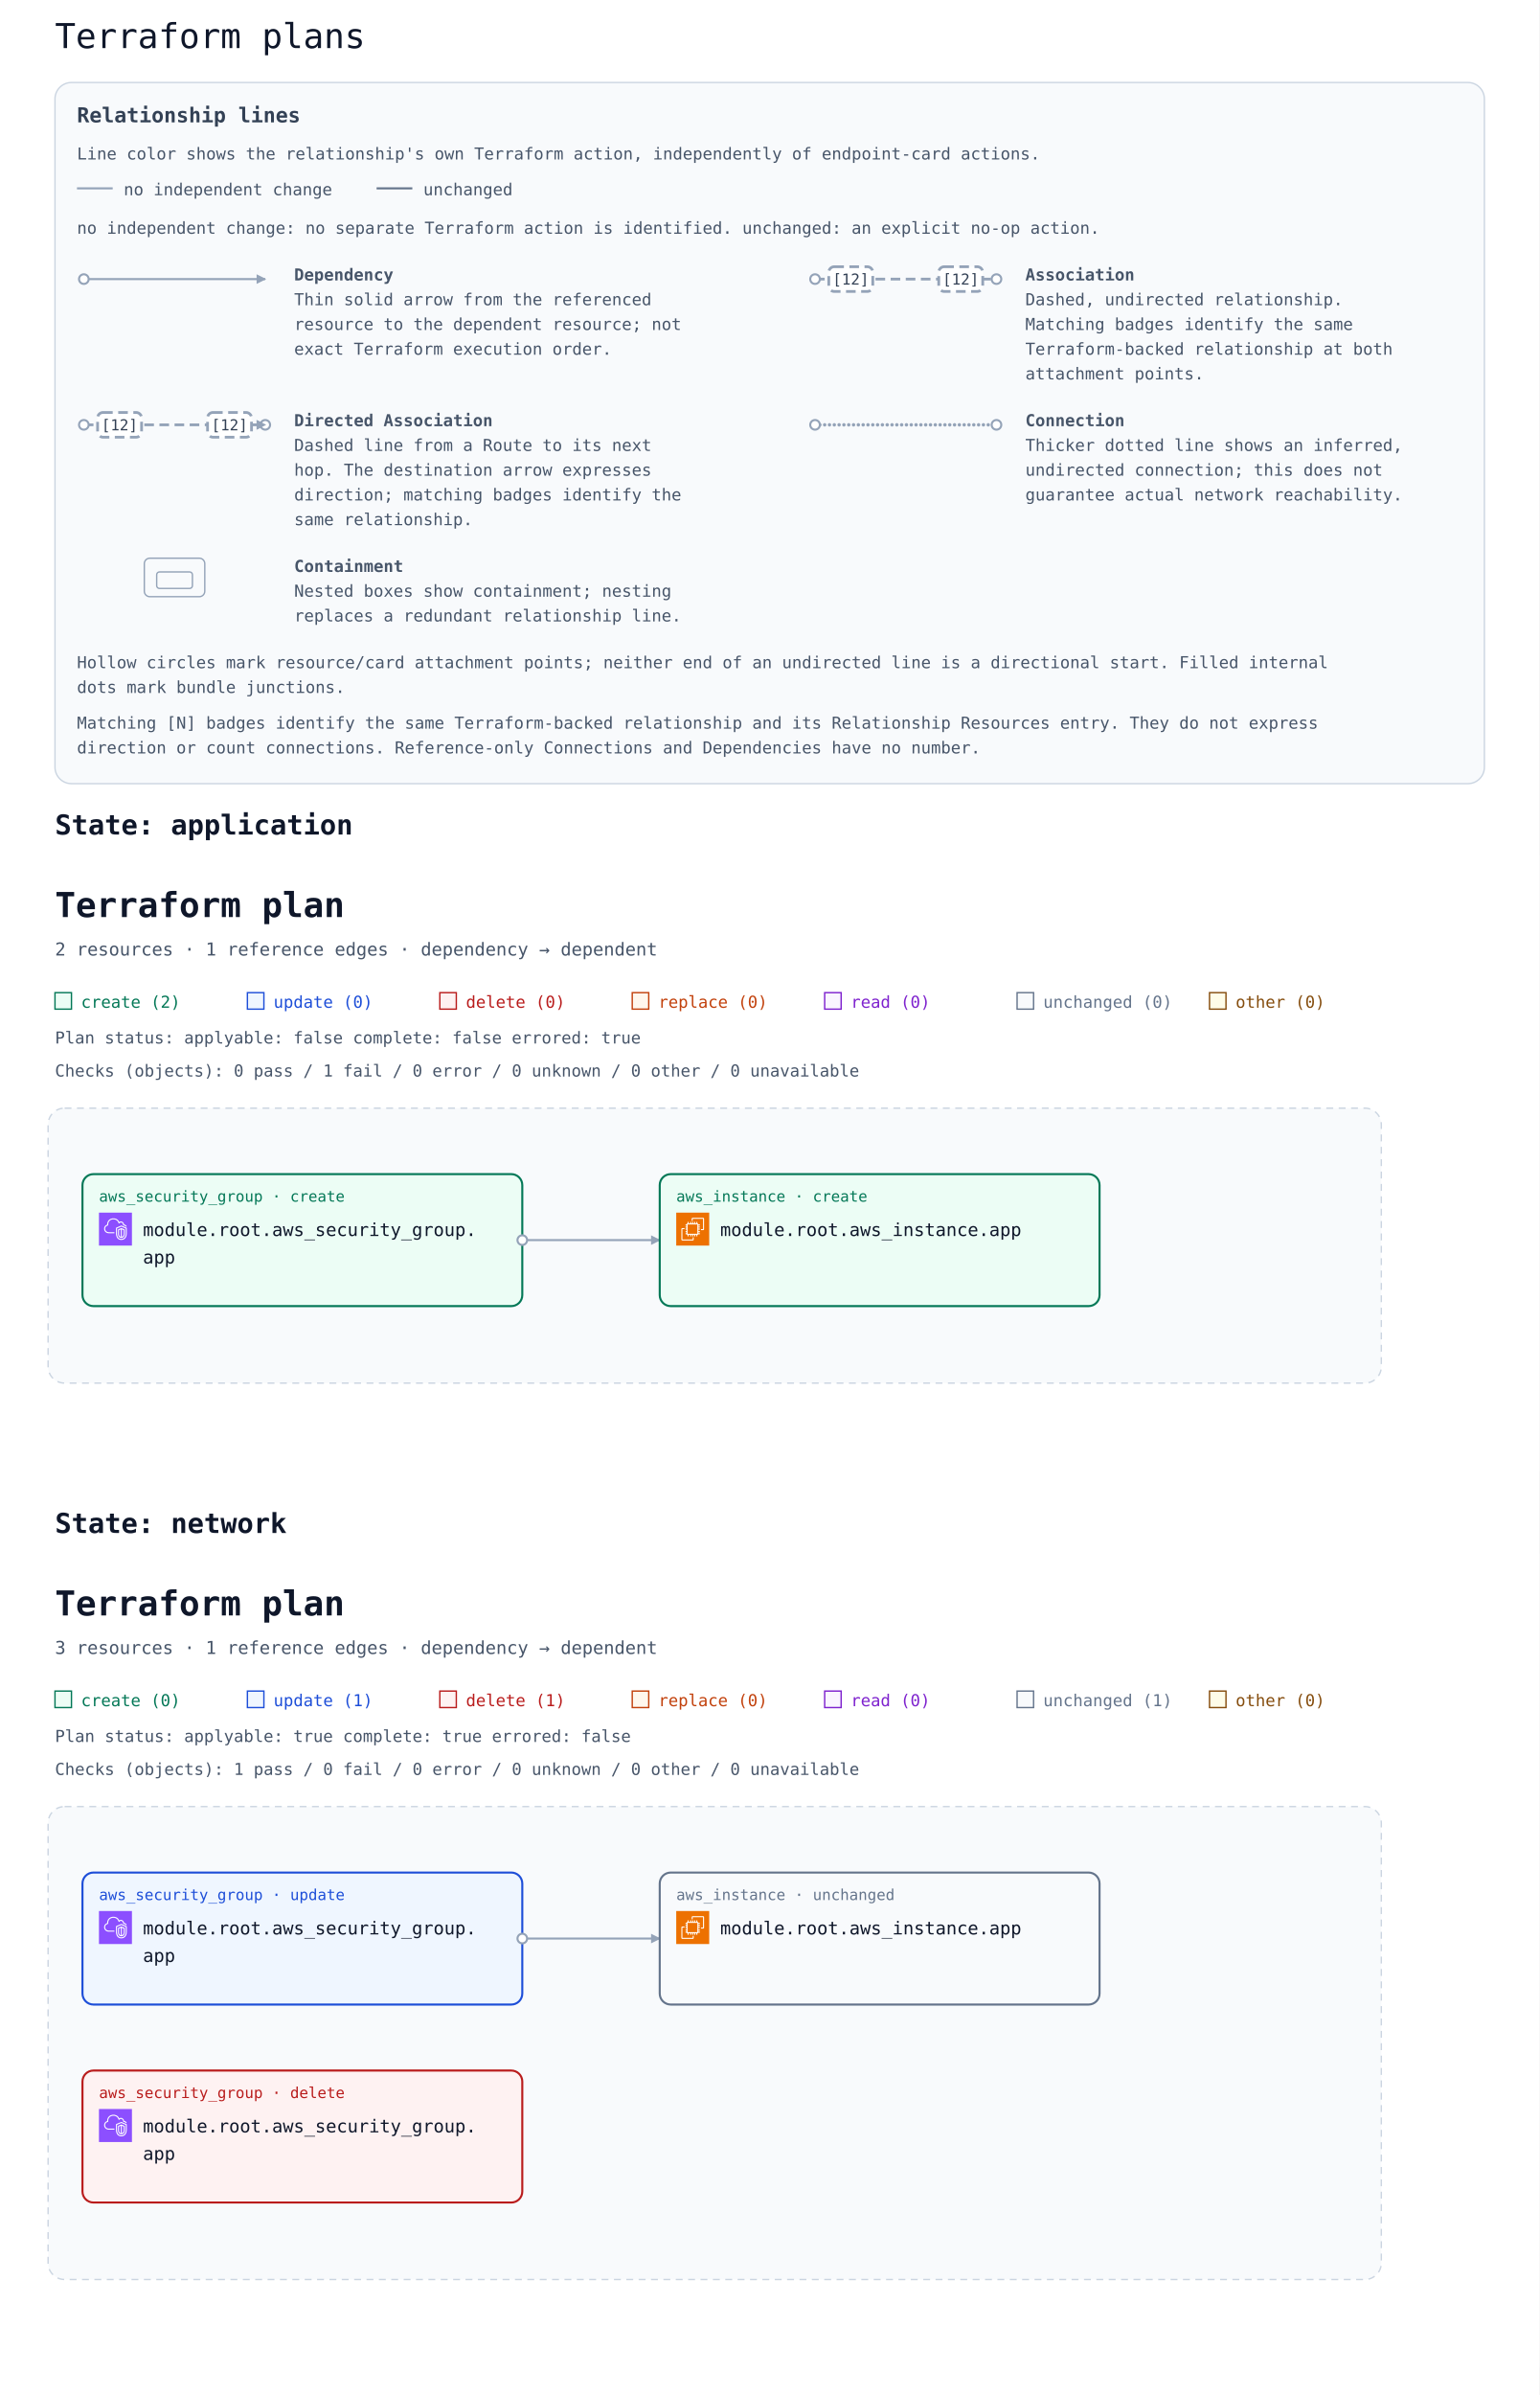
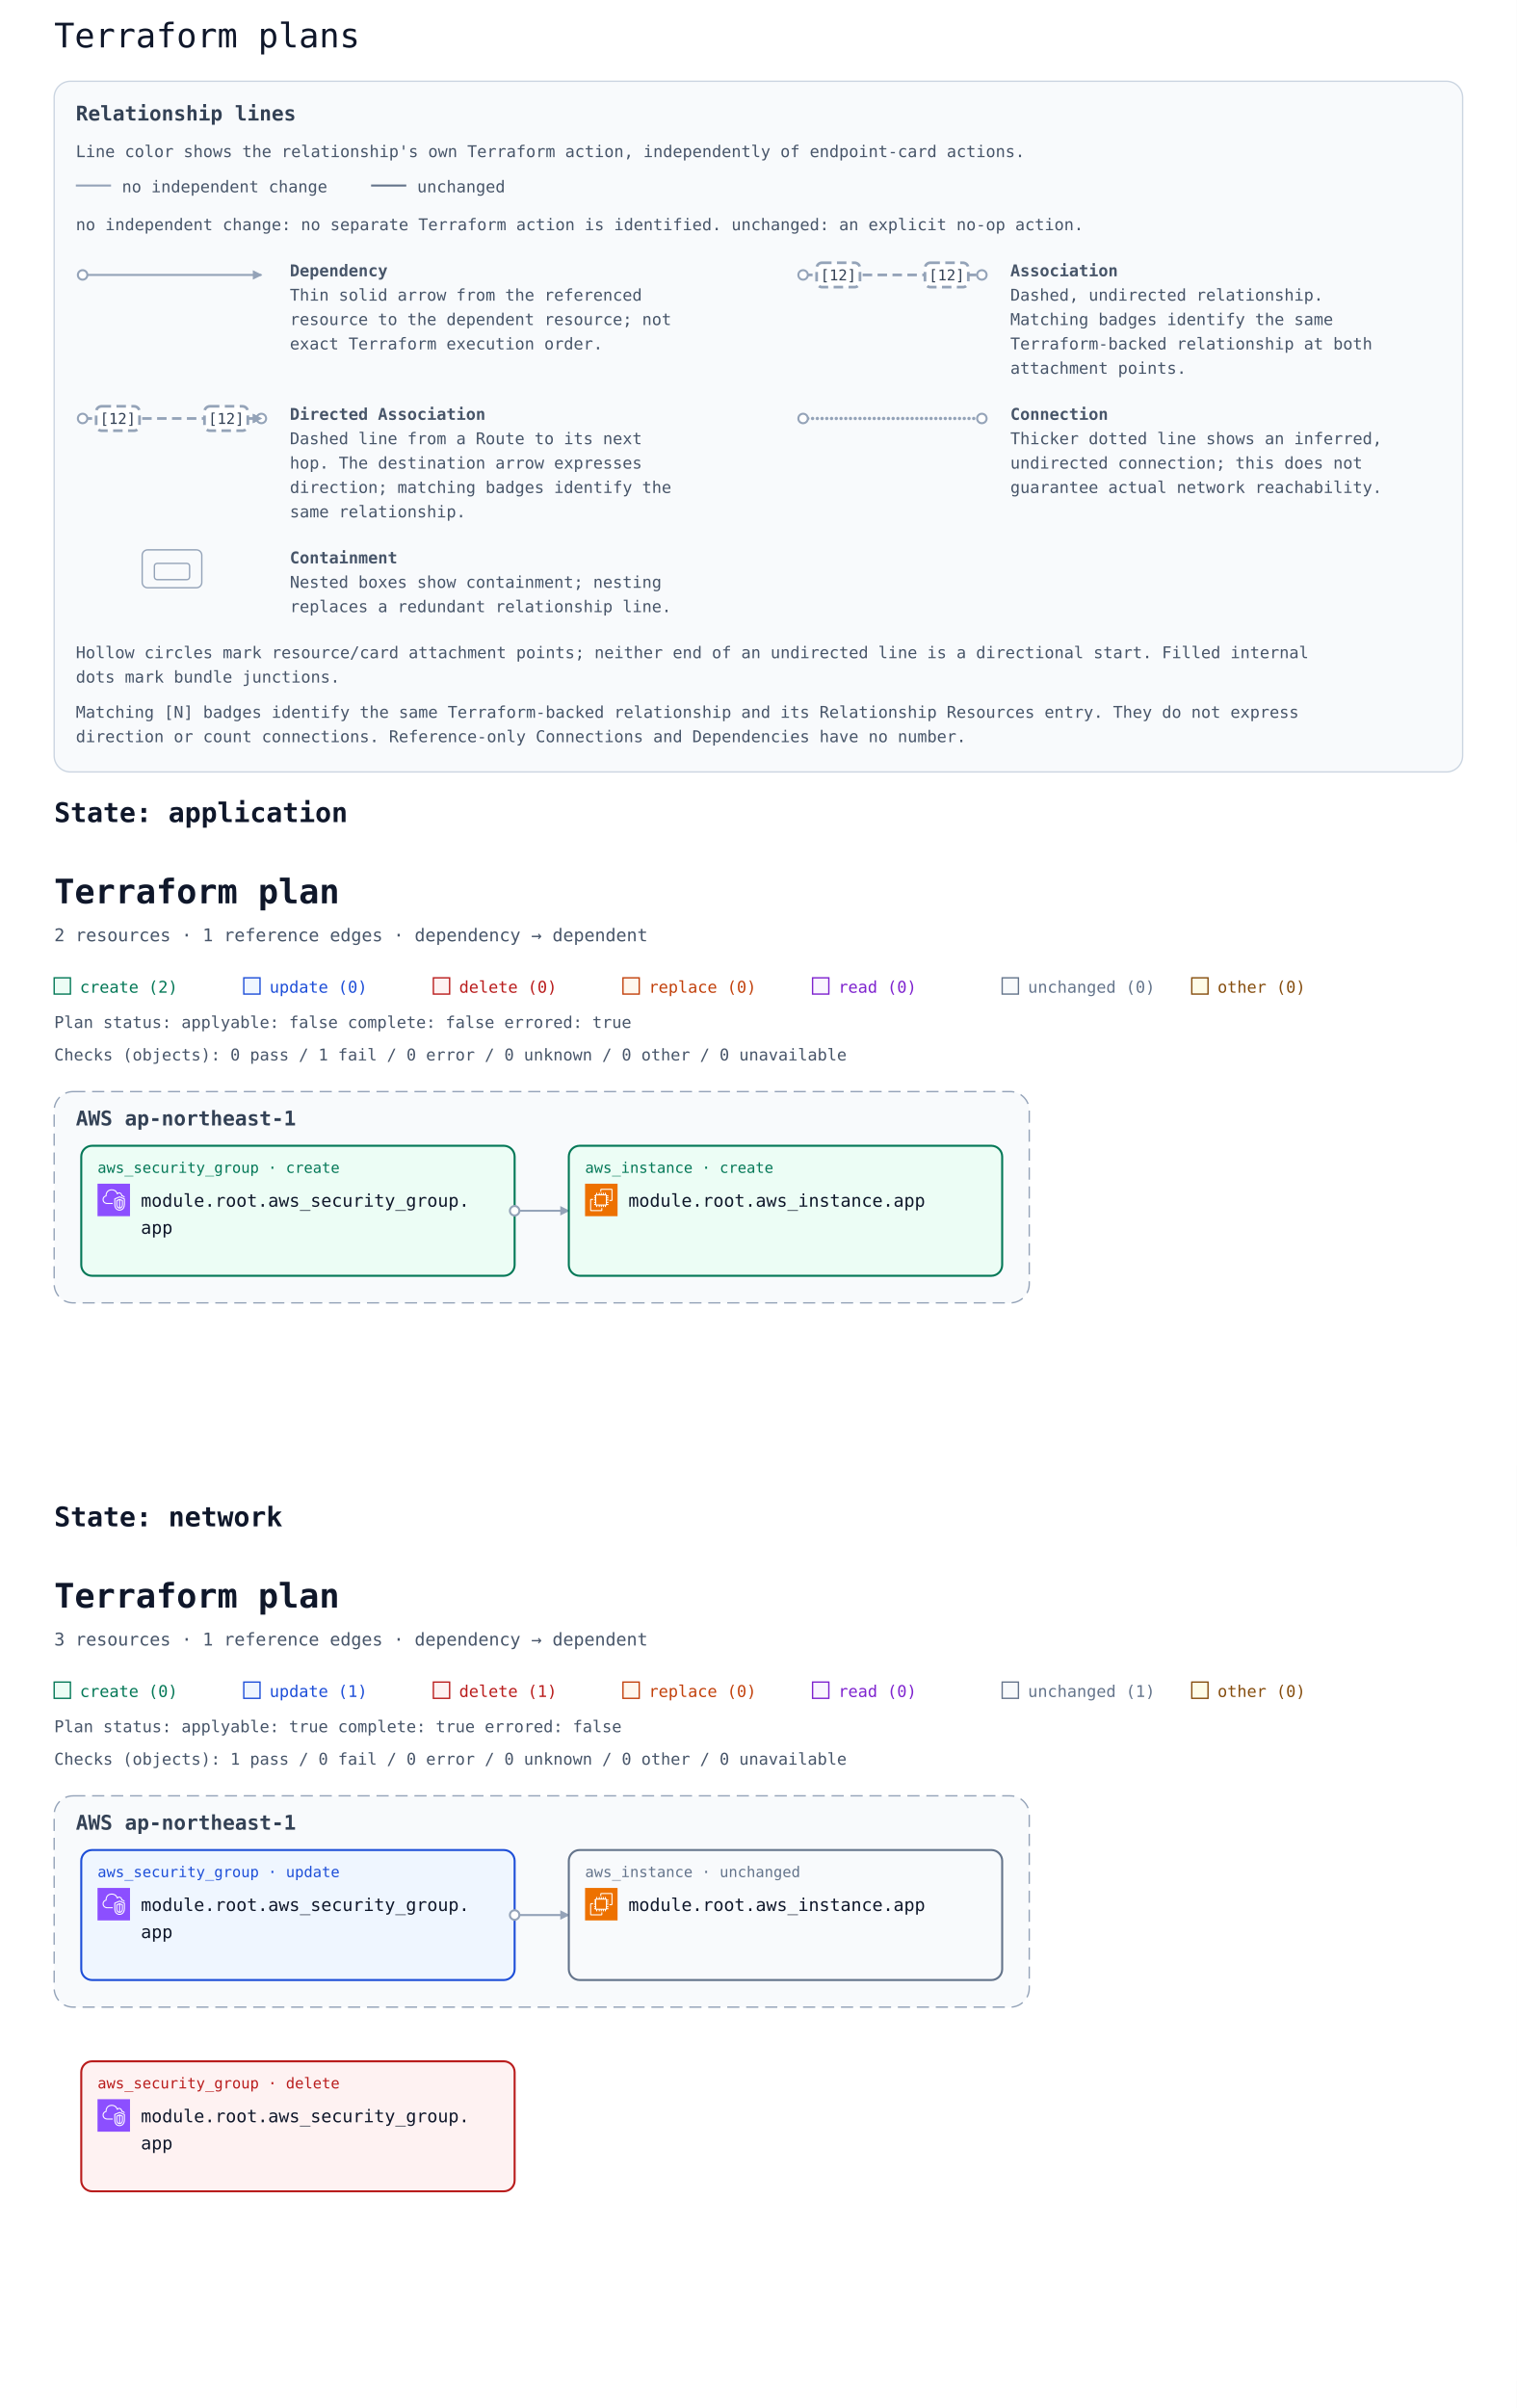
- <svg xmlns="http://www.w3.org/2000/svg" width="1120" height="1742" viewBox="0 0 1120 1742" font-family="ui-monospace, Consolas, monospace" role="img" aria-labelledby="multi-title multi-description">
+ <svg xmlns="http://www.w3.org/2000/svg" width="1120" height="1778" viewBox="0 0 1120 1778" font-family="ui-monospace, Consolas, monospace" role="img" aria-labelledby="multi-title multi-description">
  <rect width="100%" height="100%" fill="#ffffff" />
  <text x="40" y="35" font-family="ui-monospace, Consolas, monospace" font-size="25" fill="#0f172a">Terraform plans</text>
  <defs>
    <marker id="arrow" viewBox="0 0 10 10" refX="9" refY="5" markerWidth="7" markerHeight="7" markerUnits="userSpaceOnUse" orient="auto-start-reverse">
      <path d="M 0 0 L 10 5 L 0 10 z" fill="#94a3b8" />
    </marker>
  </defs>
  <g id="relationship-legend" font-size="12" fill="#475569" transform="translate(40 60)">
    <rect width="1040" height="510" rx="12" fill="#f8fafc" stroke="#cbd5e1" />
    <text x="16" y="29" font-size="15" font-weight="700" fill="#334155">Relationship lines</text>
    <text x="16" y="56">Line color shows the relationship's own Terraform action, independently of endpoint-card actions.</text>
    <path data-legend-action="none" d="M 16 77 H 42" fill="none" stroke="#94a3b8" stroke-width="1.5" />
    <text x="50" y="82">no independent change</text>
    <path data-legend-action="unchanged" d="M 234 77 H 260" fill="none" stroke="#64748b" stroke-width="1.5" />
    <text x="268" y="82">unchanged</text>
    <text x="16" y="110">no independent change: no separate Terraform action is identified. unchanged: an explicit no-op action.</text>
    <g data-legend-entry="dependency" transform="translate(0 132)">
      <g data-legend-sample="dependency">
        <path data-legend-kind="dependency" data-directionality="directed" d="M 21 11 H 153" fill="none" stroke="#94a3b8" stroke-width="1.5" marker-end="url(#arrow)" />
        <circle data-legend-endpoint="source" cx="21" cy="11" r="3.5" fill="#ffffff" stroke="#94a3b8" stroke-width="1.5" />
      </g>
      <text x="174" y="12" font-weight="700">Dependency</text>
      <text x="174" y="30">Thin solid arrow from the referenced</text>
      <text x="174" y="48">resource to the dependent resource; not</text>
      <text x="174" y="66">exact Terraform execution order.</text>
    </g>
    <g data-legend-entry="association" transform="translate(532 132)">
      <g data-legend-sample="association">
        <path data-legend-kind="association" data-directionality="undirected" d="M 21 11 H 153" fill="none" stroke="#94a3b8" stroke-width="2" stroke-dasharray="7 4" />
        <circle data-legend-endpoint="source" cx="21" cy="11" r="3.5" fill="#ffffff" stroke="#94a3b8" stroke-width="1.5" />
        <circle data-legend-endpoint="target" cx="153" cy="11" r="3.5" fill="#ffffff" stroke="#94a3b8" stroke-width="1.5" />
        <g data-legend-badge="source">
          <rect x="31" y="2" width="32" height="18" rx="4" fill="#ffffff" stroke="#94a3b8" stroke-width="2" stroke-dasharray="7 4" />
          <text x="47" y="15" text-anchor="middle" font-size="11" fill="#334155">[12]</text>
        </g>
        <g data-legend-badge="target">
          <rect x="111" y="2" width="32" height="18" rx="4" fill="#ffffff" stroke="#94a3b8" stroke-width="2" stroke-dasharray="7 4" />
          <text x="127" y="15" text-anchor="middle" font-size="11" fill="#334155">[12]</text>
        </g>
      </g>
      <text x="174" y="12" font-weight="700">Association</text>
      <text x="174" y="30">Dashed, undirected relationship.</text>
      <text x="174" y="48">Matching badges identify the same</text>
      <text x="174" y="66">Terraform-backed relationship at both</text>
      <text x="174" y="84">attachment points.</text>
    </g>
    <g data-legend-entry="directed-association" transform="translate(0 238)">
      <g data-legend-sample="directed-association">
        <path data-legend-kind="directed-association" data-directionality="directed" d="M 21 11 H 153" fill="none" stroke="#94a3b8" stroke-width="2" stroke-dasharray="7 4" marker-end="url(#arrow)" />
        <circle data-legend-endpoint="source" cx="21" cy="11" r="3.5" fill="#ffffff" stroke="#94a3b8" stroke-width="1.5" />
        <circle data-legend-endpoint="target" cx="153" cy="11" r="3.5" fill="#ffffff" stroke="#94a3b8" stroke-width="1.5" />
        <path data-legend-arrow="true" d="M 146.7 7.5 L 153.7 11 L 146.7 14.5 Z" fill="#94a3b8" />
        <g data-legend-badge="source">
          <rect x="31" y="2" width="32" height="18" rx="4" fill="#ffffff" stroke="#94a3b8" stroke-width="2" stroke-dasharray="7 4" />
          <text x="47" y="15" text-anchor="middle" font-size="11" fill="#334155">[12]</text>
        </g>
        <g data-legend-badge="target">
          <rect x="111" y="2" width="32" height="18" rx="4" fill="#ffffff" stroke="#94a3b8" stroke-width="2" stroke-dasharray="7 4" />
          <text x="127" y="15" text-anchor="middle" font-size="11" fill="#334155">[12]</text>
        </g>
      </g>
      <text x="174" y="12" font-weight="700">Directed Association</text>
      <text x="174" y="30">Dashed line from a Route to its next</text>
      <text x="174" y="48">hop. The destination arrow expresses</text>
      <text x="174" y="66">direction; matching badges identify the</text>
      <text x="174" y="84">same relationship.</text>
    </g>
    <g data-legend-entry="connection" transform="translate(532 238)">
      <g data-legend-sample="connection">
        <path data-legend-kind="connection" data-directionality="undirected" d="M 21 11 H 153" fill="none" stroke="#94a3b8" stroke-width="2.5" stroke-dasharray="0 3.5" stroke-linecap="round" />
        <circle data-legend-endpoint="source" cx="21" cy="11" r="3.5" fill="#ffffff" stroke="#94a3b8" stroke-width="1.5" />
        <circle data-legend-endpoint="target" cx="153" cy="11" r="3.5" fill="#ffffff" stroke="#94a3b8" stroke-width="1.5" />
      </g>
      <text x="174" y="12" font-weight="700">Connection</text>
      <text x="174" y="30">Thicker dotted line shows an inferred,</text>
      <text x="174" y="48">undirected connection; this does not</text>
      <text x="174" y="66">guarantee actual network reachability.</text>
    </g>
    <g data-legend-entry="containment" transform="translate(0 344)">
      <g data-legend-sample="containment">
        <g data-legend-kind="containment" fill="none" stroke="#94a3b8">
          <rect x="65" y="2" width="44" height="28" rx="4" />
          <rect x="74" y="12" width="26" height="12" rx="2" />
        </g>
      </g>
      <text x="174" y="12" font-weight="700">Containment</text>
      <text x="174" y="30">Nested boxes show containment; nesting</text>
      <text x="174" y="48">replaces a redundant relationship line.</text>
    </g>
    <text x="16" y="426">Hollow circles mark resource/card attachment points; neither end of an undirected line is a directional start. Filled internal</text>
    <text x="16" y="444">dots mark bundle junctions.</text>
    <text x="16" y="470">Matching [N] badges identify the same Terraform-backed relationship and its Relationship Resources entry. They do not express</text>
    <text x="16" y="488">direction or count connections. Reference-only Connections and Dependencies have no number.</text>
  </g>
  <g id="state-6170706c69636174696f6e-state" data-state-id="application">
    <text x="40" y="607" font-family="ui-monospace, Consolas, monospace" font-size="20" font-weight="700" fill="#0f172a">State: application</text>
-     <svg y="622" width="1120" height="448" viewBox="0 0 1120 448" role="img" aria-labelledby="state-6170706c69636174696f6e-title state-6170706c69636174696f6e-description">
+     <svg y="622" width="1120" height="460" viewBox="0 0 1120 460" role="img" aria-labelledby="state-6170706c69636174696f6e-title state-6170706c69636174696f6e-description">
      <defs>
        <marker id="state-6170706c69636174696f6e-arrow" viewBox="0 0 10 10" refX="9" refY="5" markerWidth="7" markerHeight="7" markerUnits="userSpaceOnUse" orient="auto-start-reverse">
          <path d="M 0 0 L 10 5 L 0 10 z" fill="#94a3b8" />
        </marker>
        <symbol id="state-6170706c69636174696f6e-planorama-icon-aws-ec2" viewBox="0 0 64 64">
          <g>
            <g id="state-6170706c69636174696f6e-planorama-icon-aws-ec2-local-49636f6e2d4172636869746563747572652f34382f417263685f416d617a6f6e2d4543325f3438" stroke="none" stroke-width="1" fill="none" fill-rule="evenodd">
              <g id="state-6170706c69636174696f6e-planorama-icon-aws-ec2-local-49636f6e2d4172636869746563747572652d42472f34382f436f6d70757465" fill="#ED7100">
                <rect id="state-6170706c69636174696f6e-planorama-icon-aws-ec2-local-52656374616e676c65" x="0" y="0" width="64" height="64" />
              </g>
              <path d="M22,41 L41,41 L41,23 L22,23 L22,41 Z M43,23 L46,23 L46,25 L43,25 L43,27 L46,27 L46,29 L43,29 L43,31 L46,31 L46,33 L43,33 L43,36 L46,36 L46,38 L43,38 L43,40 L46,40 L46,42 L42.863,42 C42.608,42.587 42.023,43 41.344,43 L41,43 L41,46 L39,46 L39,43 L37,43 L37,46 L35,46 L35,43 L33,43 L33,46 L31,46 L31,43 L29,43 L29,46 L27,46 L27,43 L24,43 L24,46 L22,46 L22,43 L21.656,43 C20.977,43 20.392,42.587 20.137,42 L18,42 L18,40 L20,40 L20,38 L18,38 L18,36 L20,36 L20,33 L18,33 L18,31 L20,31 L20,29 L18,29 L18,27 L20,27 L20,25 L18,25 L18,23 L20,23 L20,22.656 C20,21.743 20.743,21 21.656,21 L22,21 L22,18 L24,18 L24,21 L27,21 L27,18 L29,18 L29,21 L31,21 L31,18 L33,18 L33,21 L35,21 L35,18 L37,18 L37,21 L39,21 L39,18 L41,18 L41,21 L41.344,21 C42.257,21 43,21.743 43,22.656 L43,23 Z M32,52 L12,52 L12,32 L16,32 L16,30 L11.843,30 C10.826,30 10,30.827 10,31.843 L10,52.157 C10,53.173 10.826,54 11.843,54 L32.157,54 C33.174,54 34,53.173 34,52.157 L34,48 L32,48 L32,52 Z M54,11.843 L54,32.157 C54,33.173 53.174,34 52.157,34 L48,34 L48,32 L52,32 L52,12 L32,12 L32,16 L30,16 L30,11.843 C30,10.827 30.826,10 31.843,10 L52.157,10 C53.174,10 54,10.827 54,11.843 L54,11.843 Z" id="state-6170706c69636174696f6e-planorama-icon-aws-ec2-local-416d617a6f6e2d4543325f49636f6e5f34385f5371756964" fill="#FFFFFF" />
            </g>
          </g>
        </symbol>
        <symbol id="state-6170706c69636174696f6e-planorama-icon-aws-vpc" viewBox="0 0 64 64">
          <g>
            <g id="state-6170706c69636174696f6e-planorama-icon-aws-vpc-local-49636f6e2d4172636869746563747572652f34382f417263685f416d617a6f6e2d5669727475616c2d507269766174652d436c6f75645f3438" stroke="none" stroke-width="1" fill="none" fill-rule="evenodd">
              <g id="state-6170706c69636174696f6e-planorama-icon-aws-vpc-local-49636f6e2d4172636869746563747572652d42472f34382f4e6574776f726b696e672d436f6e74656e742d44656c6976657279" fill="#8C4FFF">
                <rect id="state-6170706c69636174696f6e-planorama-icon-aws-vpc-local-52656374616e676c65" x="0" y="0" width="64" height="64" />
              </g>
              <path d="M48,33.977 L44.499,32.508 L44.499,46.878 C47.906,46.147 47.998,42.181 48,41.995 L48,33.977 Z M42.499,46.923 L42.499,32.508 L39,33.977 L39,42.004 C39.008,42.466 39.183,46.339 42.499,46.923 L42.499,46.923 Z M43.112,30.082 C43.358,29.977 43.638,29.978 43.886,30.081 L49.387,32.39 C49.759,32.546 50,32.909 50,33.312 L50,42.004 C49.978,44.431 48.562,49.004 43.37,49.004 C38.393,49.004 37.026,44.432 37,42.015 L37,33.312 C37,32.909 37.241,32.546 37.613,32.39 L43.112,30.082 Z M52,30.792 L43.492,27.092 L35,30.668 L35,41.025 C34.999,41.09 34.963,46.009 37.807,48.894 C39.187,50.294 41.059,51.004 43.37,51.004 C51.808,51.004 51.996,41.425 52,41.018 L52,30.792 Z M54,30.136 L54,41.025 C53.973,45.173 51.716,53.004 43.37,53.004 C40.498,53.004 38.145,52.09 36.373,50.288 C32.941,46.797 32.996,41.243 33,41.008 L33,30.004 C33,29.602 33.241,29.238 33.612,29.082 L43.111,25.082 C43.363,24.976 43.647,24.978 43.897,25.087 L53.398,29.219 C53.764,29.378 54,29.738 54,30.136 L54,30.136 Z M19,38.004 L30,38.004 L30,40.004 L19,40.004 C14.216,40.004 10.271,36.483 10.02,31.988 C10.002,31.813 10,31.599 10,31.385 C10,26.086 13.654,24.038 15.919,23.278 C15.902,23.063 15.891,22.843 15.891,22.626 C15.891,18.039 18.658,13.701 22.621,12.079 C27.58,10.049 33.235,10.937 36.695,14.285 C37.718,15.282 38.604,16.596 39.343,18.206 C40.299,17.422 41.392,17.004 42.523,17.004 C45.234,17.004 48.281,19.296 48.9,23.062 C51.069,23.344 52.936,24.639 53.896,26.582 L52.104,27.469 C51.34,25.925 49.806,25.004 48,25.004 C47.471,25.004 47.033,24.591 47.002,24.063 C46.807,20.762 44.275,19.004 42.523,19.004 C41.55,19.004 40.582,19.574 39.797,20.608 C39.575,20.899 39.215,21.048 38.852,20.993 C38.49,20.938 38.187,20.691 38.062,20.348 C37.327,18.346 36.398,16.789 35.302,15.72 C32.406,12.917 27.615,12.196 23.379,13.93 C19.775,15.405 17.891,19.421 17.891,22.626 C17.891,23.026 17.947,23.503 17.993,23.886 C18.053,24.386 17.73,24.853 17.24,24.975 C15.283,25.459 12,26.937 12,31.385 C12,31.535 11.998,31.685 12.013,31.836 C12.209,35.312 15.276,38.004 19,38.004 L19,38.004 Z" id="state-6170706c69636174696f6e-planorama-icon-aws-vpc-local-416d617a6f6e2d5669727475616c2d507269766174652d436c6f75645f49636f6e5f34385f5371756964" fill="#FFFFFF" />
            </g>
          </g>
        </symbol>
      </defs>
      <rect width="100%" height="100%" fill="#ffffff" />
      <g font-family="ui-monospace, SFMono-Regular, Consolas, monospace">
        <text x="40" y="45" font-size="25" font-weight="700" fill="#0f172a">Terraform plan</text>
        <text x="40" y="73" font-size="13" fill="#475569">2 resources · 1 reference edges · dependency → dependent</text>
        <rect x="40" y="100" width="12" height="12" fill="#ecfdf5" stroke="#047857" />
        <text x="59" y="111" font-size="12" fill="#047857">create (2)</text>
        <rect x="180" y="100" width="12" height="12" fill="#eff6ff" stroke="#1d4ed8" />
        <text x="199" y="111" font-size="12" fill="#1d4ed8">update (0)</text>
        <rect x="320" y="100" width="12" height="12" fill="#fef2f2" stroke="#b91c1c" />
        <text x="339" y="111" font-size="12" fill="#b91c1c">delete (0)</text>
        <rect x="460" y="100" width="12" height="12" fill="#fff7ed" stroke="#c2410c" />
        <text x="479" y="111" font-size="12" fill="#c2410c">replace (0)</text>
        <rect x="600" y="100" width="12" height="12" fill="#faf5ff" stroke="#7e22ce" />
        <text x="619" y="111" font-size="12" fill="#7e22ce">read (0)</text>
        <rect x="740" y="100" width="12" height="12" fill="#f8fafc" stroke="#64748b" />
        <text x="759" y="111" font-size="12" fill="#64748b">unchanged (0)</text>
        <rect x="880" y="100" width="12" height="12" fill="#fefce8" stroke="#854d0e" />
        <text x="899" y="111" font-size="12" fill="#854d0e">other (0)</text>
        <g id="state-6170706c69636174696f6e-plan-status" data-plan-applyable="false" data-plan-complete="false" data-plan-errored="true">
          <text x="40" y="137" font-size="12" fill="#475569">Plan status: applyable: false complete: false errored: true</text>
        </g>
        <g id="state-6170706c69636174696f6e-plan-checks">
          <text x="40" y="161" font-size="12" fill="#475569">Checks (objects): 0 pass / 1 fail / 0 error / 0 unknown / 0 other / 0 unavailable</text>
        </g>
        <g transform="translate(0 24)">
          <g data-architecture="true" transform="translate(0 0)">
-             <rect x="35" y="160" width="970" height="200" rx="12" fill="#f8fafc" stroke="#cbd5e1" stroke-dasharray="5 4" />
-             <text x="52" y="185" font-size="13" font-weight="700" fill="#475569" />
-             <path d="M 380 256 L 480 256 " data-edge-kind="dependency" data-directionality="directed" data-source="state-6170706c69636174696f6e-resource-6177735f73656375726974795f67726f75702e617070-current" data-target="state-6170706c69636174696f6e-resource-6177735f696e7374616e63652e617070-current" fill="none" stroke="#94a3b8" stroke-width="1.5" stroke-linejoin="round" marker-end="url(#state-6170706c69636174696f6e-arrow)" />
+             <g data-deployment-scope="true" data-scope-provider="AWS" data-region="ap-northeast-1">
+               <rect x="40" y="160" width="720" height="156" rx="14" fill="#f8fafc" stroke="#94a3b8" stroke-dasharray="9 5" />
+               <text x="56" y="185" font-size="15" font-weight="700" fill="#334155">AWS ap-northeast-1</text>
+             </g>
+             <path d="M 380 248 L 420 248 " data-edge-kind="dependency" data-directionality="directed" data-source="state-6170706c69636174696f6e-resource-6177735f73656375726974795f67726f75702e617070-current" data-target="state-6170706c69636174696f6e-resource-6177735f696e7374616e63652e617070-current" fill="none" stroke="#94a3b8" stroke-width="1.5" stroke-linejoin="round" marker-end="url(#state-6170706c69636174696f6e-arrow)" />
            <g id="state-6170706c69636174696f6e-resource-6177735f696e7374616e63652e617070-current" data-architecture-id="terraform:6177735f696e7374616e63652e617070-current" data-qualified-address="module.root.aws_instance.app" data-terraform-address="aws_instance.app">
-               <rect x="480" y="208" width="320" height="96" rx="8" fill="#ecfdf5" stroke="#047857" stroke-width="1.5" data-mode="managed" />
-               <text x="492" y="228" font-size="11" fill="#047857">aws_instance · create</text>
-               <use href="#state-6170706c69636174696f6e-planorama-icon-aws-ec2" x="492" y="236" width="24" height="24" aria-hidden="true" />
-               <text x="524" y="253" font-size="13" fill="#0f172a" xml:space="preserve">module.root.aws_instance.app</text>
+               <rect x="420" y="200" width="320" height="96" rx="8" fill="#ecfdf5" stroke="#047857" stroke-width="1.5" data-mode="managed" />
+               <text x="432" y="220" font-size="11" fill="#047857">aws_instance · create</text>
+               <use href="#state-6170706c69636174696f6e-planorama-icon-aws-ec2" x="432" y="228" width="24" height="24" aria-hidden="true" />
+               <text x="464" y="245" font-size="13" fill="#0f172a" xml:space="preserve">module.root.aws_instance.app</text>
            </g>
            <g id="state-6170706c69636174696f6e-resource-6177735f73656375726974795f67726f75702e617070-current" data-architecture-id="terraform:6177735f73656375726974795f67726f75702e617070-current" data-qualified-address="module.root.aws_security_group.app" data-terraform-address="aws_security_group.app">
-               <rect x="60" y="208" width="320" height="96" rx="8" fill="#ecfdf5" stroke="#047857" stroke-width="1.5" data-mode="managed" />
-               <text x="72" y="228" font-size="11" fill="#047857">aws_security_group · create</text>
-               <use href="#state-6170706c69636174696f6e-planorama-icon-aws-vpc" x="72" y="236" width="24" height="24" aria-hidden="true" />
-               <text x="104" y="253" font-size="13" fill="#0f172a" xml:space="preserve">module.root.aws_security_group.</text>
-               <text x="104" y="273" font-size="13" fill="#0f172a" xml:space="preserve">app</text>
-               <text x="72" y="292" font-size="10" fill="#64748b" data-role="policy" />
+               <rect x="60" y="200" width="320" height="96" rx="8" fill="#ecfdf5" stroke="#047857" stroke-width="1.5" data-mode="managed" />
+               <text x="72" y="220" font-size="11" fill="#047857">aws_security_group · create</text>
+               <use href="#state-6170706c69636174696f6e-planorama-icon-aws-vpc" x="72" y="228" width="24" height="24" aria-hidden="true" />
+               <text x="104" y="245" font-size="13" fill="#0f172a" xml:space="preserve">module.root.aws_security_group.</text>
+               <text x="104" y="265" font-size="13" fill="#0f172a" xml:space="preserve">app</text>
+               <text x="72" y="284" font-size="10" fill="#64748b" data-role="policy" />
            </g>
            <g data-endpoints="true" data-source="state-6170706c69636174696f6e-resource-6177735f73656375726974795f67726f75702e617070-current" data-target="state-6170706c69636174696f6e-resource-6177735f696e7374616e63652e617070-current" aria-hidden="true">
-               <circle data-endpoint="source" cx="380" cy="256" r="3.5" fill="#ffffff" stroke="#94a3b8" stroke-width="1.5" />
+               <circle data-endpoint="source" cx="380" cy="248" r="3.5" fill="#ffffff" stroke="#94a3b8" stroke-width="1.5" />
            </g>
          </g>
        </g>
      </g>
    </svg>
  </g>
  <g id="state-6e6574776f726b-state" data-state-id="network">
-     <text x="40" y="1115" font-family="ui-monospace, Consolas, monospace" font-size="20" font-weight="700" fill="#0f172a">State: network</text>
-     <svg y="1130" width="1120" height="592" viewBox="0 0 1120 592" role="img" aria-labelledby="state-6e6574776f726b-title state-6e6574776f726b-description">
+     <text x="40" y="1127" font-family="ui-monospace, Consolas, monospace" font-size="20" font-weight="700" fill="#0f172a">State: network</text>
+     <svg y="1142" width="1120" height="616" viewBox="0 0 1120 616" role="img" aria-labelledby="state-6e6574776f726b-title state-6e6574776f726b-description">
      <defs>
        <marker id="state-6e6574776f726b-arrow" viewBox="0 0 10 10" refX="9" refY="5" markerWidth="7" markerHeight="7" markerUnits="userSpaceOnUse" orient="auto-start-reverse">
          <path d="M 0 0 L 10 5 L 0 10 z" fill="#94a3b8" />
        </marker>
        <symbol id="state-6e6574776f726b-planorama-icon-aws-ec2" viewBox="0 0 64 64">
          <g>
            <g id="state-6e6574776f726b-planorama-icon-aws-ec2-local-49636f6e2d4172636869746563747572652f34382f417263685f416d617a6f6e2d4543325f3438" stroke="none" stroke-width="1" fill="none" fill-rule="evenodd">
              <g id="state-6e6574776f726b-planorama-icon-aws-ec2-local-49636f6e2d4172636869746563747572652d42472f34382f436f6d70757465" fill="#ED7100">
                <rect id="state-6e6574776f726b-planorama-icon-aws-ec2-local-52656374616e676c65" x="0" y="0" width="64" height="64" />
              </g>
              <path d="M22,41 L41,41 L41,23 L22,23 L22,41 Z M43,23 L46,23 L46,25 L43,25 L43,27 L46,27 L46,29 L43,29 L43,31 L46,31 L46,33 L43,33 L43,36 L46,36 L46,38 L43,38 L43,40 L46,40 L46,42 L42.863,42 C42.608,42.587 42.023,43 41.344,43 L41,43 L41,46 L39,46 L39,43 L37,43 L37,46 L35,46 L35,43 L33,43 L33,46 L31,46 L31,43 L29,43 L29,46 L27,46 L27,43 L24,43 L24,46 L22,46 L22,43 L21.656,43 C20.977,43 20.392,42.587 20.137,42 L18,42 L18,40 L20,40 L20,38 L18,38 L18,36 L20,36 L20,33 L18,33 L18,31 L20,31 L20,29 L18,29 L18,27 L20,27 L20,25 L18,25 L18,23 L20,23 L20,22.656 C20,21.743 20.743,21 21.656,21 L22,21 L22,18 L24,18 L24,21 L27,21 L27,18 L29,18 L29,21 L31,21 L31,18 L33,18 L33,21 L35,21 L35,18 L37,18 L37,21 L39,21 L39,18 L41,18 L41,21 L41.344,21 C42.257,21 43,21.743 43,22.656 L43,23 Z M32,52 L12,52 L12,32 L16,32 L16,30 L11.843,30 C10.826,30 10,30.827 10,31.843 L10,52.157 C10,53.173 10.826,54 11.843,54 L32.157,54 C33.174,54 34,53.173 34,52.157 L34,48 L32,48 L32,52 Z M54,11.843 L54,32.157 C54,33.173 53.174,34 52.157,34 L48,34 L48,32 L52,32 L52,12 L32,12 L32,16 L30,16 L30,11.843 C30,10.827 30.826,10 31.843,10 L52.157,10 C53.174,10 54,10.827 54,11.843 L54,11.843 Z" id="state-6e6574776f726b-planorama-icon-aws-ec2-local-416d617a6f6e2d4543325f49636f6e5f34385f5371756964" fill="#FFFFFF" />
            </g>
          </g>
        </symbol>
        <symbol id="state-6e6574776f726b-planorama-icon-aws-vpc" viewBox="0 0 64 64">
          <g>
            <g id="state-6e6574776f726b-planorama-icon-aws-vpc-local-49636f6e2d4172636869746563747572652f34382f417263685f416d617a6f6e2d5669727475616c2d507269766174652d436c6f75645f3438" stroke="none" stroke-width="1" fill="none" fill-rule="evenodd">
              <g id="state-6e6574776f726b-planorama-icon-aws-vpc-local-49636f6e2d4172636869746563747572652d42472f34382f4e6574776f726b696e672d436f6e74656e742d44656c6976657279" fill="#8C4FFF">
                <rect id="state-6e6574776f726b-planorama-icon-aws-vpc-local-52656374616e676c65" x="0" y="0" width="64" height="64" />
              </g>
              <path d="M48,33.977 L44.499,32.508 L44.499,46.878 C47.906,46.147 47.998,42.181 48,41.995 L48,33.977 Z M42.499,46.923 L42.499,32.508 L39,33.977 L39,42.004 C39.008,42.466 39.183,46.339 42.499,46.923 L42.499,46.923 Z M43.112,30.082 C43.358,29.977 43.638,29.978 43.886,30.081 L49.387,32.39 C49.759,32.546 50,32.909 50,33.312 L50,42.004 C49.978,44.431 48.562,49.004 43.37,49.004 C38.393,49.004 37.026,44.432 37,42.015 L37,33.312 C37,32.909 37.241,32.546 37.613,32.39 L43.112,30.082 Z M52,30.792 L43.492,27.092 L35,30.668 L35,41.025 C34.999,41.09 34.963,46.009 37.807,48.894 C39.187,50.294 41.059,51.004 43.37,51.004 C51.808,51.004 51.996,41.425 52,41.018 L52,30.792 Z M54,30.136 L54,41.025 C53.973,45.173 51.716,53.004 43.37,53.004 C40.498,53.004 38.145,52.09 36.373,50.288 C32.941,46.797 32.996,41.243 33,41.008 L33,30.004 C33,29.602 33.241,29.238 33.612,29.082 L43.111,25.082 C43.363,24.976 43.647,24.978 43.897,25.087 L53.398,29.219 C53.764,29.378 54,29.738 54,30.136 L54,30.136 Z M19,38.004 L30,38.004 L30,40.004 L19,40.004 C14.216,40.004 10.271,36.483 10.02,31.988 C10.002,31.813 10,31.599 10,31.385 C10,26.086 13.654,24.038 15.919,23.278 C15.902,23.063 15.891,22.843 15.891,22.626 C15.891,18.039 18.658,13.701 22.621,12.079 C27.58,10.049 33.235,10.937 36.695,14.285 C37.718,15.282 38.604,16.596 39.343,18.206 C40.299,17.422 41.392,17.004 42.523,17.004 C45.234,17.004 48.281,19.296 48.9,23.062 C51.069,23.344 52.936,24.639 53.896,26.582 L52.104,27.469 C51.34,25.925 49.806,25.004 48,25.004 C47.471,25.004 47.033,24.591 47.002,24.063 C46.807,20.762 44.275,19.004 42.523,19.004 C41.55,19.004 40.582,19.574 39.797,20.608 C39.575,20.899 39.215,21.048 38.852,20.993 C38.49,20.938 38.187,20.691 38.062,20.348 C37.327,18.346 36.398,16.789 35.302,15.72 C32.406,12.917 27.615,12.196 23.379,13.93 C19.775,15.405 17.891,19.421 17.891,22.626 C17.891,23.026 17.947,23.503 17.993,23.886 C18.053,24.386 17.73,24.853 17.24,24.975 C15.283,25.459 12,26.937 12,31.385 C12,31.535 11.998,31.685 12.013,31.836 C12.209,35.312 15.276,38.004 19,38.004 L19,38.004 Z" id="state-6e6574776f726b-planorama-icon-aws-vpc-local-416d617a6f6e2d5669727475616c2d507269766174652d436c6f75645f49636f6e5f34385f5371756964" fill="#FFFFFF" />
            </g>
          </g>
        </symbol>
      </defs>
      <rect width="100%" height="100%" fill="#ffffff" />
      <g font-family="ui-monospace, SFMono-Regular, Consolas, monospace">
        <text x="40" y="45" font-size="25" font-weight="700" fill="#0f172a">Terraform plan</text>
        <text x="40" y="73" font-size="13" fill="#475569">3 resources · 1 reference edges · dependency → dependent</text>
        <rect x="40" y="100" width="12" height="12" fill="#ecfdf5" stroke="#047857" />
        <text x="59" y="111" font-size="12" fill="#047857">create (0)</text>
        <rect x="180" y="100" width="12" height="12" fill="#eff6ff" stroke="#1d4ed8" />
        <text x="199" y="111" font-size="12" fill="#1d4ed8">update (1)</text>
        <rect x="320" y="100" width="12" height="12" fill="#fef2f2" stroke="#b91c1c" />
        <text x="339" y="111" font-size="12" fill="#b91c1c">delete (1)</text>
        <rect x="460" y="100" width="12" height="12" fill="#fff7ed" stroke="#c2410c" />
        <text x="479" y="111" font-size="12" fill="#c2410c">replace (0)</text>
        <rect x="600" y="100" width="12" height="12" fill="#faf5ff" stroke="#7e22ce" />
        <text x="619" y="111" font-size="12" fill="#7e22ce">read (0)</text>
        <rect x="740" y="100" width="12" height="12" fill="#f8fafc" stroke="#64748b" />
        <text x="759" y="111" font-size="12" fill="#64748b">unchanged (1)</text>
        <rect x="880" y="100" width="12" height="12" fill="#fefce8" stroke="#854d0e" />
        <text x="899" y="111" font-size="12" fill="#854d0e">other (0)</text>
        <g id="state-6e6574776f726b-plan-status" data-plan-applyable="true" data-plan-complete="true" data-plan-errored="false">
          <text x="40" y="137" font-size="12" fill="#475569">Plan status: applyable: true complete: true errored: false</text>
        </g>
        <g id="state-6e6574776f726b-plan-checks">
          <text x="40" y="161" font-size="12" fill="#475569">Checks (objects): 1 pass / 0 fail / 0 error / 0 unknown / 0 other / 0 unavailable</text>
        </g>
        <g transform="translate(0 24)">
          <g data-architecture="true" transform="translate(0 0)">
-             <rect x="35" y="160" width="970" height="344" rx="12" fill="#f8fafc" stroke="#cbd5e1" stroke-dasharray="5 4" />
-             <text x="52" y="185" font-size="13" font-weight="700" fill="#475569" />
-             <path d="M 380 256 L 480 256 " data-edge-kind="dependency" data-directionality="directed" data-source="state-6e6574776f726b-resource-6177735f73656375726974795f67726f75702e617070-current" data-target="state-6e6574776f726b-resource-6177735f696e7374616e63652e617070-current" fill="none" stroke="#94a3b8" stroke-width="1.5" stroke-linejoin="round" marker-end="url(#state-6e6574776f726b-arrow)" />
+             <g data-deployment-scope="true" data-scope-provider="AWS" data-region="ap-northeast-1">
+               <rect x="40" y="160" width="720" height="156" rx="14" fill="#f8fafc" stroke="#94a3b8" stroke-dasharray="9 5" />
+               <text x="56" y="185" font-size="15" font-weight="700" fill="#334155">AWS ap-northeast-1</text>
+             </g>
+             <path d="M 380 248 L 420 248 " data-edge-kind="dependency" data-directionality="directed" data-source="state-6e6574776f726b-resource-6177735f73656375726974795f67726f75702e617070-current" data-target="state-6e6574776f726b-resource-6177735f696e7374616e63652e617070-current" fill="none" stroke="#94a3b8" stroke-width="1.5" stroke-linejoin="round" marker-end="url(#state-6e6574776f726b-arrow)" />
            <g id="state-6e6574776f726b-resource-6177735f696e7374616e63652e617070-current" data-architecture-id="terraform:6177735f696e7374616e63652e617070-current" data-qualified-address="module.root.aws_instance.app" data-terraform-address="aws_instance.app">
-               <rect x="480" y="208" width="320" height="96" rx="8" fill="#f8fafc" stroke="#64748b" stroke-width="1.5" data-mode="managed" />
-               <text x="492" y="228" font-size="11" fill="#64748b">aws_instance · unchanged</text>
-               <use href="#state-6e6574776f726b-planorama-icon-aws-ec2" x="492" y="236" width="24" height="24" aria-hidden="true" />
-               <text x="524" y="253" font-size="13" fill="#0f172a" xml:space="preserve">module.root.aws_instance.app</text>
+               <rect x="420" y="200" width="320" height="96" rx="8" fill="#f8fafc" stroke="#64748b" stroke-width="1.5" data-mode="managed" />
+               <text x="432" y="220" font-size="11" fill="#64748b">aws_instance · unchanged</text>
+               <use href="#state-6e6574776f726b-planorama-icon-aws-ec2" x="432" y="228" width="24" height="24" aria-hidden="true" />
+               <text x="464" y="245" font-size="13" fill="#0f172a" xml:space="preserve">module.root.aws_instance.app</text>
            </g>
            <g id="state-6e6574776f726b-resource-6177735f73656375726974795f67726f75702e617070-current" data-architecture-id="terraform:6177735f73656375726974795f67726f75702e617070-current" data-qualified-address="module.root.aws_security_group.app" data-terraform-address="aws_security_group.app">
-               <rect x="60" y="208" width="320" height="96" rx="8" fill="#eff6ff" stroke="#1d4ed8" stroke-width="1.5" data-mode="managed" />
-               <text x="72" y="228" font-size="11" fill="#1d4ed8">aws_security_group · update</text>
-               <use href="#state-6e6574776f726b-planorama-icon-aws-vpc" x="72" y="236" width="24" height="24" aria-hidden="true" />
-               <text x="104" y="253" font-size="13" fill="#0f172a" xml:space="preserve">module.root.aws_security_group.</text>
-               <text x="104" y="273" font-size="13" fill="#0f172a" xml:space="preserve">app</text>
-               <text x="72" y="292" font-size="10" fill="#64748b" data-role="policy" />
+               <rect x="60" y="200" width="320" height="96" rx="8" fill="#eff6ff" stroke="#1d4ed8" stroke-width="1.5" data-mode="managed" />
+               <text x="72" y="220" font-size="11" fill="#1d4ed8">aws_security_group · update</text>
+               <use href="#state-6e6574776f726b-planorama-icon-aws-vpc" x="72" y="228" width="24" height="24" aria-hidden="true" />
+               <text x="104" y="245" font-size="13" fill="#0f172a" xml:space="preserve">module.root.aws_security_group.</text>
+               <text x="104" y="265" font-size="13" fill="#0f172a" xml:space="preserve">app</text>
+               <text x="72" y="284" font-size="10" fill="#64748b" data-role="policy" />
            </g>
            <g id="state-6e6574776f726b-resource-6177735f73656375726974795f67726f75702e617070-deposed-6f6c64" data-architecture-id="terraform:6177735f73656375726974795f67726f75702e617070-deposed-6f6c64" data-qualified-address="module.root.aws_security_group.app" data-terraform-address="aws_security_group.app" data-deposed-key="old">
-               <rect x="60" y="352" width="320" height="96" rx="8" fill="#fef2f2" stroke="#b91c1c" stroke-width="1.5" data-mode="managed" />
-               <text x="72" y="372" font-size="11" fill="#b91c1c">aws_security_group · delete</text>
-               <use href="#state-6e6574776f726b-planorama-icon-aws-vpc" x="72" y="380" width="24" height="24" aria-hidden="true" />
-               <text x="104" y="397" font-size="13" fill="#0f172a" xml:space="preserve">module.root.aws_security_group.</text>
-               <text x="104" y="417" font-size="13" fill="#0f172a" xml:space="preserve">app</text>
-               <text x="72" y="436" font-size="10" fill="#64748b" data-role="policy" />
+               <rect x="60" y="356" width="320" height="96" rx="8" fill="#fef2f2" stroke="#b91c1c" stroke-width="1.5" data-mode="managed" />
+               <text x="72" y="376" font-size="11" fill="#b91c1c">aws_security_group · delete</text>
+               <use href="#state-6e6574776f726b-planorama-icon-aws-vpc" x="72" y="384" width="24" height="24" aria-hidden="true" />
+               <text x="104" y="401" font-size="13" fill="#0f172a" xml:space="preserve">module.root.aws_security_group.</text>
+               <text x="104" y="421" font-size="13" fill="#0f172a" xml:space="preserve">app</text>
+               <text x="72" y="440" font-size="10" fill="#64748b" data-role="policy" />
            </g>
            <g data-endpoints="true" data-source="state-6e6574776f726b-resource-6177735f73656375726974795f67726f75702e617070-current" data-target="state-6e6574776f726b-resource-6177735f696e7374616e63652e617070-current" aria-hidden="true">
-               <circle data-endpoint="source" cx="380" cy="256" r="3.5" fill="#ffffff" stroke="#94a3b8" stroke-width="1.5" />
+               <circle data-endpoint="source" cx="380" cy="248" r="3.5" fill="#ffffff" stroke="#94a3b8" stroke-width="1.5" />
            </g>
          </g>
        </g>
      </g>
    </svg>
  </g>
</svg>
